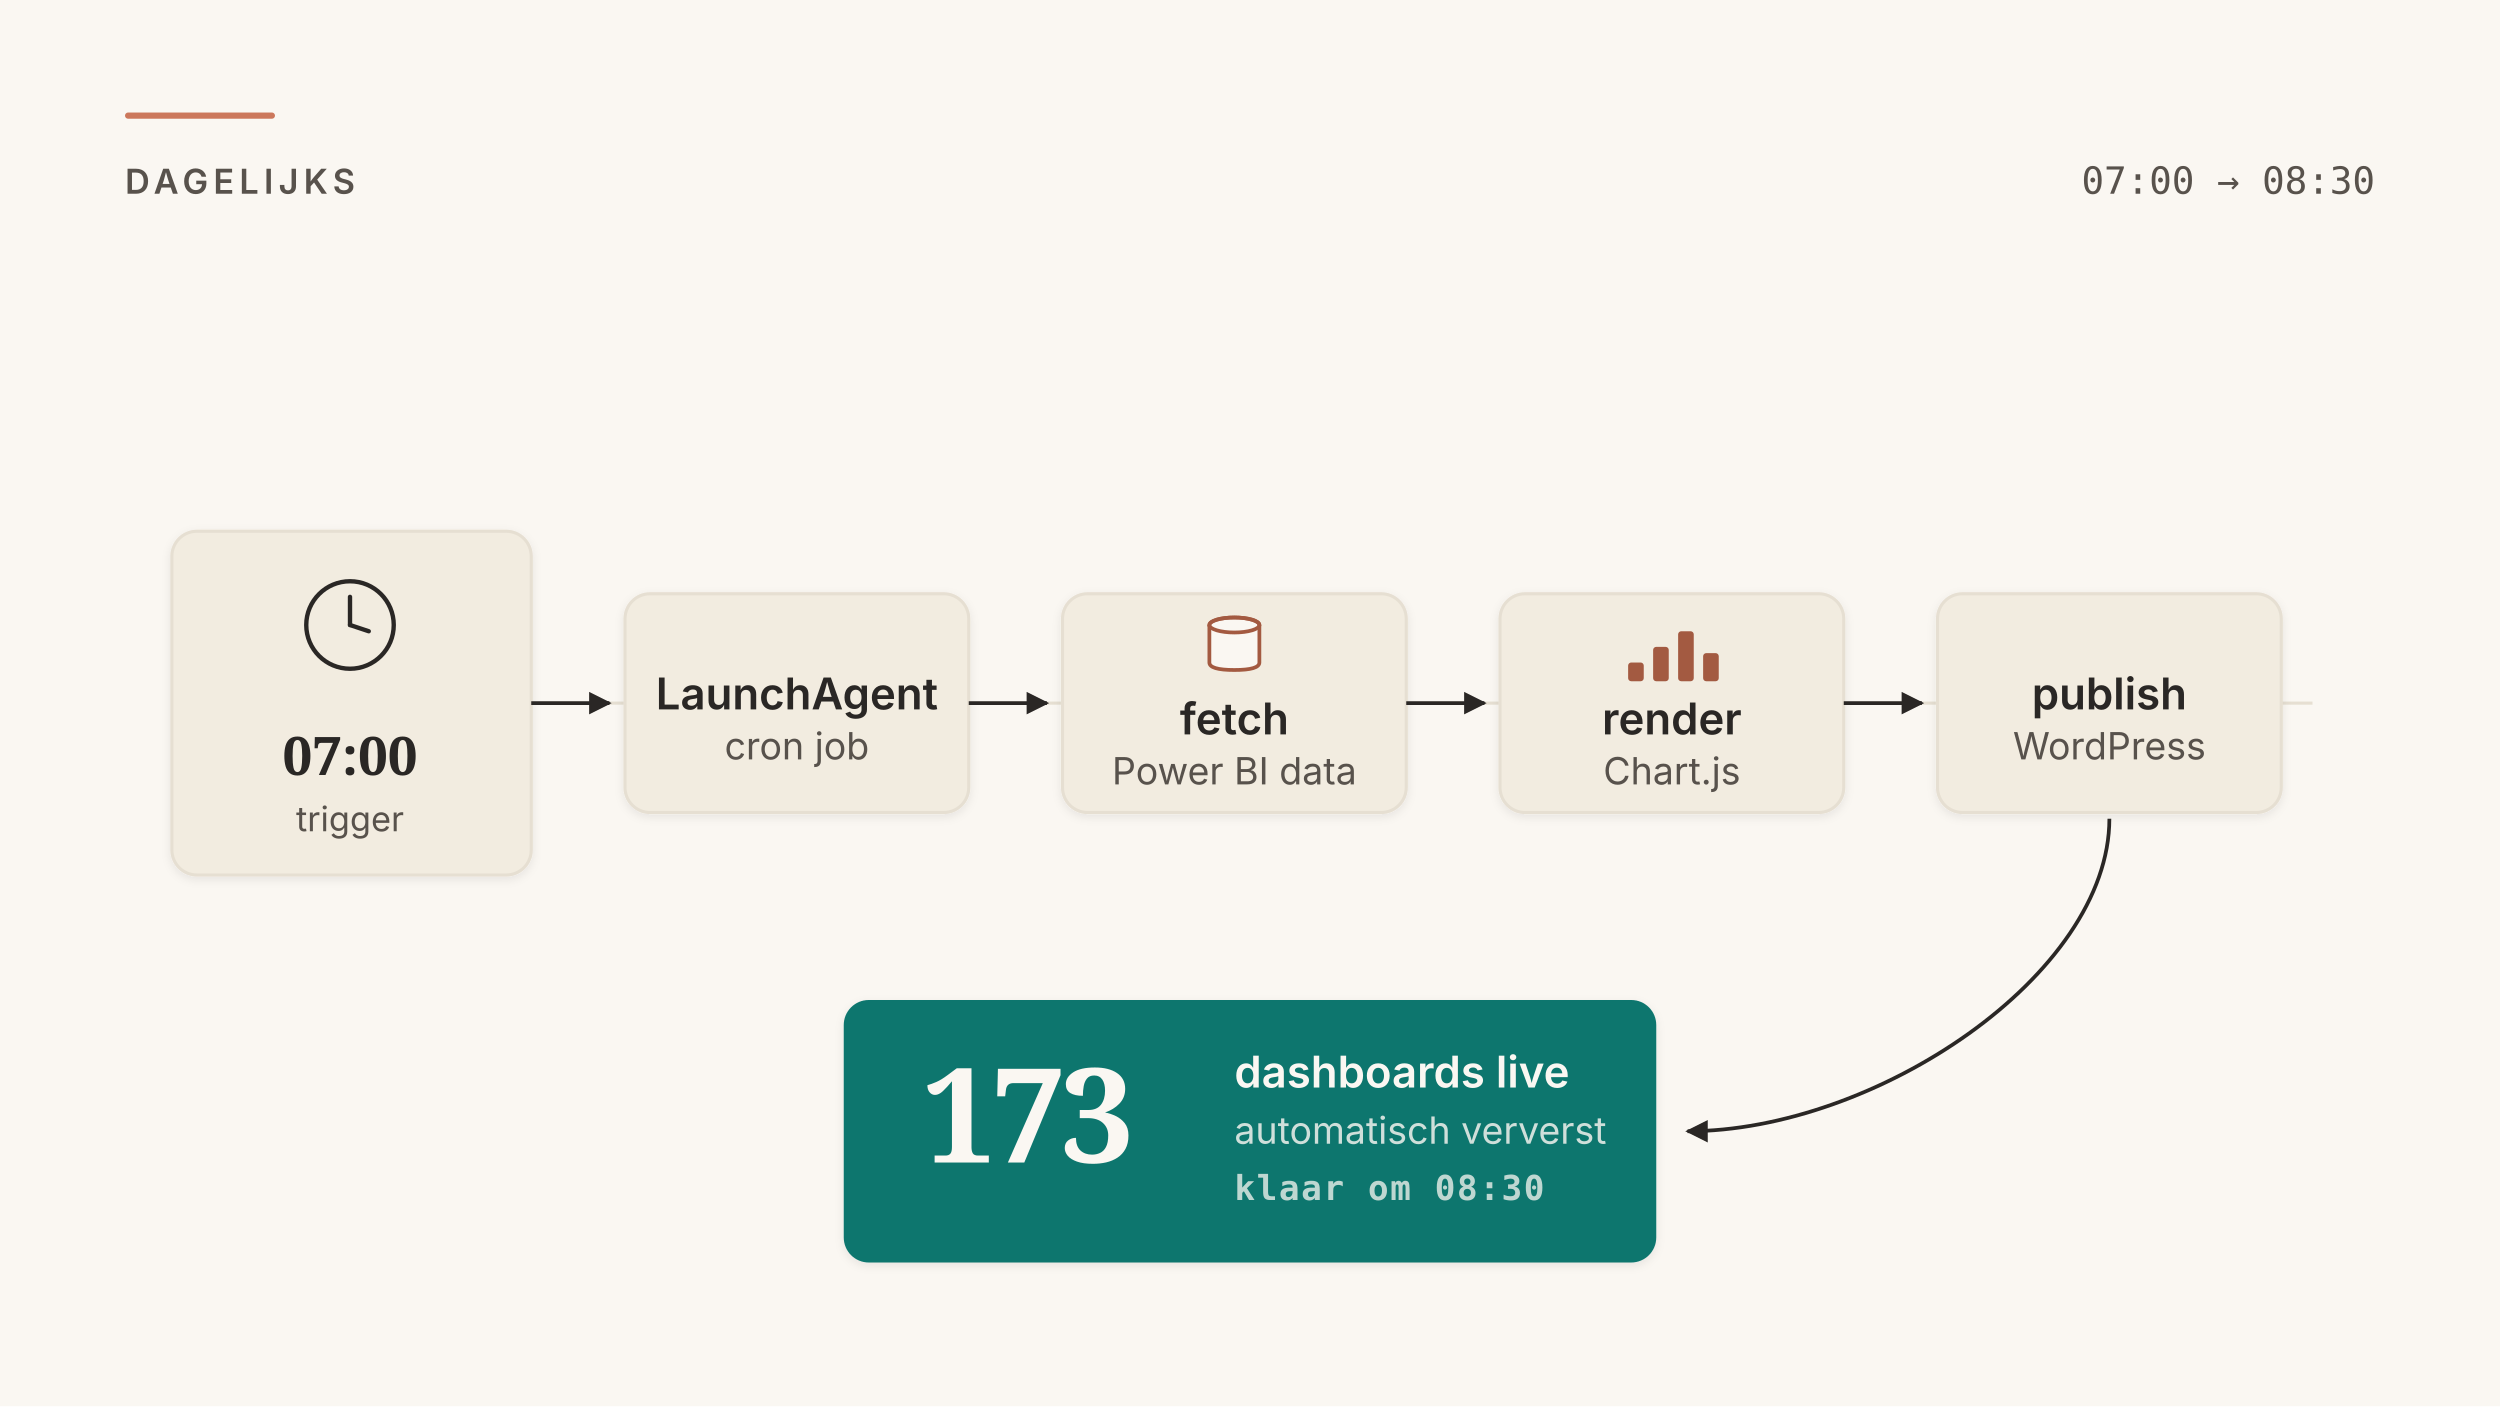
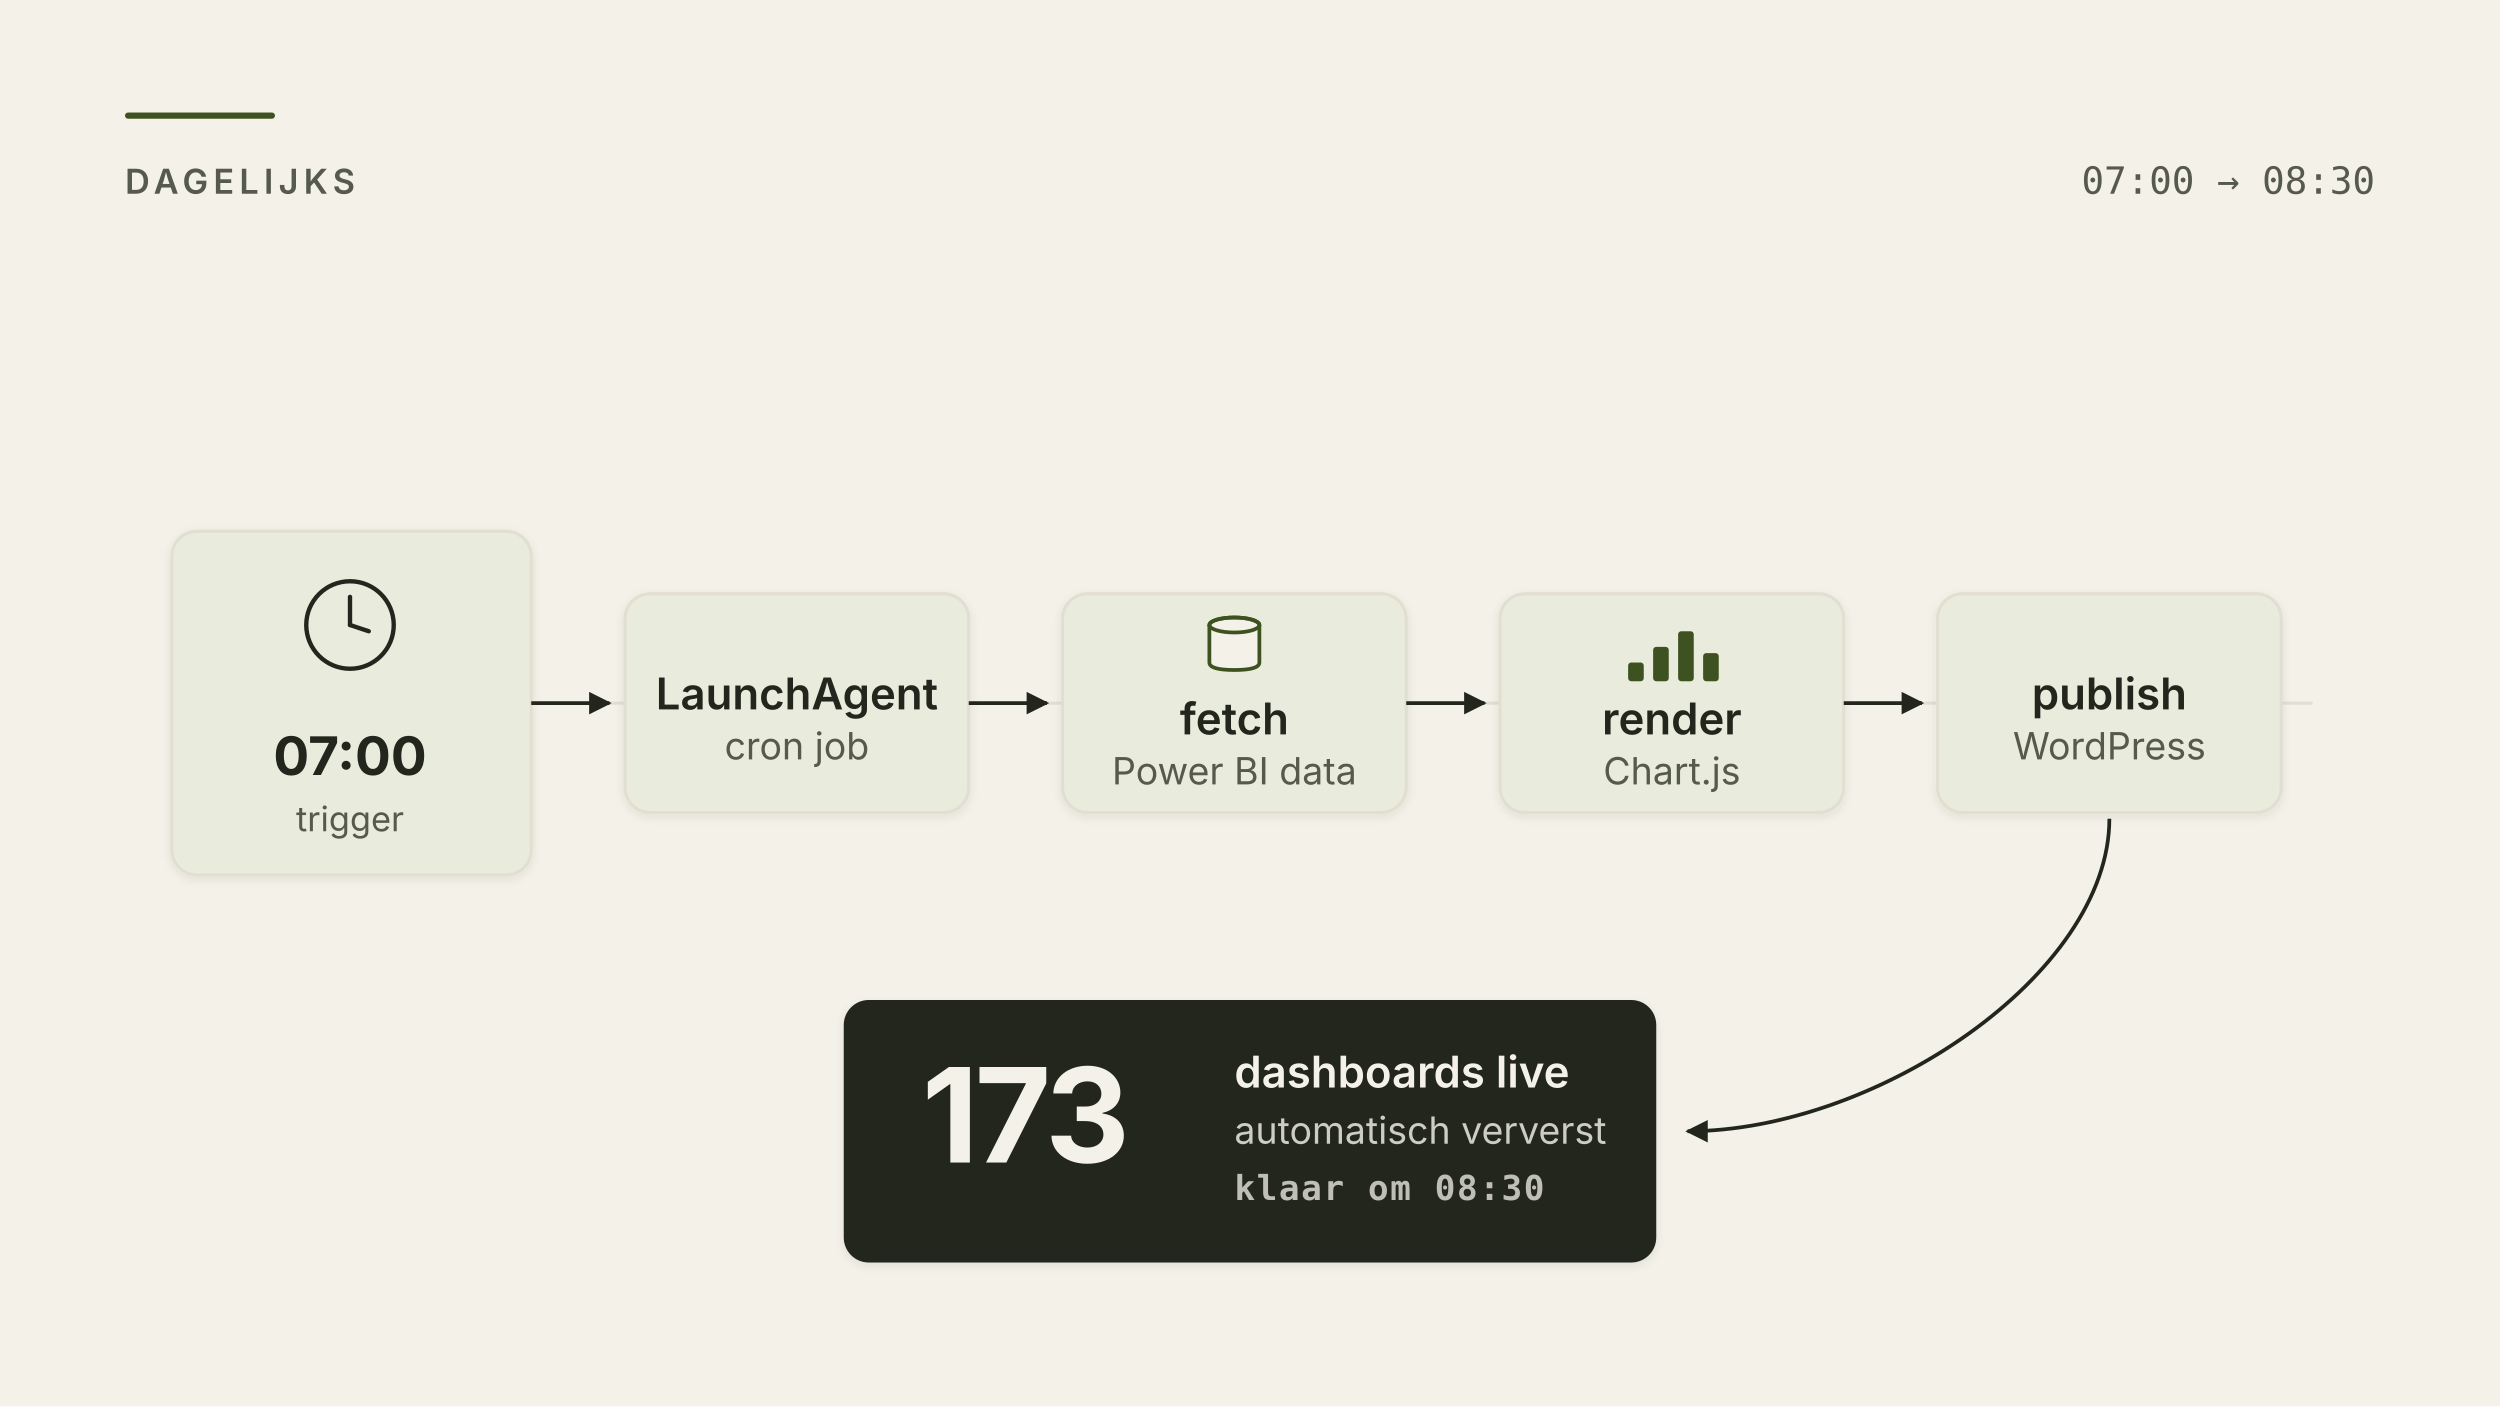
- <svg xmlns="http://www.w3.org/2000/svg" viewBox="0 0 800 450" role="img" aria-label="Daily dashboard refresh" font-family="Inter, system-ui, sans-serif" fill="#2A2725">
+ <svg xmlns="http://www.w3.org/2000/svg" viewBox="0 0 800 450" role="img" aria-label="Daily dashboard refresh" font-family="Inter, system-ui, sans-serif" fill="#23261D">
  <defs>
    <marker id="ah6" viewBox="0 0 10 10" refX="9" refY="5" markerWidth="6" markerHeight="6" orient="auto">
-       <path d="M0,0 L10,5 L0,10 Z" fill="#2A2725" />
+       <path d="M0,0 L10,5 L0,10 Z" fill="#23261D" />
    </marker>
    <filter id="cs6" x="-5%" y="-20%" width="110%" height="140%">
-       <feDropShadow dx="0" dy="1" stdDeviation="1.5" flood-color="#2A2725" flood-opacity=".08" />
+       <feDropShadow dx="0" dy="1" stdDeviation="1.5" flood-color="#23261D" flood-opacity=".08" />
    </filter>
  </defs>
-   <rect width="800" height="450" fill="#FAF7F2" />
-   <rect x="40" y="36" width="48" height="2" rx="1" fill="#CC785C" />
-   <text x="40" y="62" fill="#58524C" font-size="11" font-weight="600" letter-spacing="1.65">DAGELIJKS</text>
-   <text x="760" y="62" text-anchor="end" font-family="ui-monospace, SFMono-Regular, Menlo, Consolas, monospace" font-size="12" fill="#58524C">07:00 → 08:30</text>
-   <line x1="60" y1="225" x2="740" y2="225" stroke="#E6DFD2" stroke-width="1" />
-   <rect x="55" y="170" width="115" height="110" rx="8" fill="#F2ECE0" stroke="#E6DFD2" stroke-width="1" filter="url(#cs6)" />
+   <rect width="800" height="450" fill="#F4F1E8" />
+   <rect x="40" y="36" width="48" height="2" rx="1" fill="#3D5220" />
+   <text x="40" y="62" fill="#565A4C" font-size="11" font-weight="600" letter-spacing="1.65">DAGELIJKS</text>
+   <text x="760" y="62" text-anchor="end" font-family="ui-monospace, SFMono-Regular, Menlo, Consolas, monospace" font-size="12" fill="#565A4C">07:00 → 08:30</text>
+   <line x1="60" y1="225" x2="740" y2="225" stroke="#E1DED2" stroke-width="1" />
+   <rect x="55" y="170" width="115" height="110" rx="8" fill="#E9EBDC" stroke="#E1DED2" stroke-width="1" filter="url(#cs6)" />
  <g transform="translate(112, 200)">
-     <circle r="14" fill="none" stroke="#2A2725" stroke-width="1.4" />
-     <line x1="0" y1="0" x2="0" y2="-9" stroke="#2A2725" stroke-width="1.4" stroke-linecap="round" />
-     <line x1="0" y1="0" x2="6" y2="2" stroke="#2A2725" stroke-width="1.4" stroke-linecap="round" />
+     <circle r="14" fill="none" stroke="#23261D" stroke-width="1.4" />
+     <line x1="0" y1="0" x2="0" y2="-9" stroke="#23261D" stroke-width="1.4" stroke-linecap="round" />
+     <line x1="0" y1="0" x2="6" y2="2" stroke="#23261D" stroke-width="1.4" stroke-linecap="round" />
  </g>
-   <text x="112" y="248" text-anchor="middle" font-family="&quot;Source Serif 4&quot;, ui-serif, Georgia, serif" font-weight="700" font-size="17" fill="#2A2725">07:00</text>
-   <text x="112" y="266" text-anchor="middle" font-size="11" fill="#58524C">trigger</text>
-   <line x1="170" y1="225" x2="195" y2="225" stroke="#2A2725" stroke-width="1.2" marker-end="url(#ah6)" />
-   <rect x="200" y="190" width="110" height="70" rx="8" fill="#F2ECE0" stroke="#E6DFD2" stroke-width="1" filter="url(#cs6)" />
-   <text x="255" y="227" text-anchor="middle" font-size="14" font-weight="600" fill="#2A2725">LaunchAgent</text>
-   <text x="255" y="243" text-anchor="middle" font-size="12" fill="#58524C">cron job</text>
-   <line x1="310" y1="225" x2="335" y2="225" stroke="#2A2725" stroke-width="1.2" marker-end="url(#ah6)" />
-   <rect x="340" y="190" width="110" height="70" rx="8" fill="#F2ECE0" stroke="#E6DFD2" stroke-width="1" filter="url(#cs6)" />
+   <text x="112" y="248" text-anchor="middle" font-family="&quot;Instrument Sans Variable&quot;, Inter, system-ui, sans-serif" font-weight="700" font-size="17" fill="#23261D">07:00</text>
+   <text x="112" y="266" text-anchor="middle" font-size="11" fill="#565A4C">trigger</text>
+   <line x1="170" y1="225" x2="195" y2="225" stroke="#23261D" stroke-width="1.2" marker-end="url(#ah6)" />
+   <rect x="200" y="190" width="110" height="70" rx="8" fill="#E9EBDC" stroke="#E1DED2" stroke-width="1" filter="url(#cs6)" />
+   <text x="255" y="227" text-anchor="middle" font-size="14" font-weight="600" fill="#23261D">LaunchAgent</text>
+   <text x="255" y="243" text-anchor="middle" font-size="12" fill="#565A4C">cron job</text>
+   <line x1="310" y1="225" x2="335" y2="225" stroke="#23261D" stroke-width="1.2" marker-end="url(#ah6)" />
+   <rect x="340" y="190" width="110" height="70" rx="8" fill="#E9EBDC" stroke="#E1DED2" stroke-width="1" filter="url(#cs6)" />
  <g transform="translate(387, 198)">
-     <ellipse cx="8" cy="2" rx="8" ry="2.4" fill="#FAF7F2" stroke="#A35A41" stroke-width="1.2" />
-     <path d="M 0 2 L 0 14 Q 0 16.4 8 16.4 Q 16 16.4 16 14 L 16 2" fill="#FAF7F2" stroke="#A35A41" stroke-width="1.2" />
-     <ellipse cx="8" cy="2" rx="8" ry="2.4" fill="none" stroke="#A35A41" stroke-width="1.2" />
+     <ellipse cx="8" cy="2" rx="8" ry="2.4" fill="#F4F1E8" stroke="#3D5220" stroke-width="1.2" />
+     <path d="M 0 2 L 0 14 Q 0 16.4 8 16.4 Q 16 16.4 16 14 L 16 2" fill="#F4F1E8" stroke="#3D5220" stroke-width="1.2" />
+     <ellipse cx="8" cy="2" rx="8" ry="2.4" fill="none" stroke="#3D5220" stroke-width="1.2" />
  </g>
-   <text x="395" y="235" text-anchor="middle" font-size="14" font-weight="600" fill="#2A2725">fetch</text>
-   <text x="395" y="251" text-anchor="middle" font-size="12" fill="#58524C">Power BI data</text>
-   <line x1="450" y1="225" x2="475" y2="225" stroke="#2A2725" stroke-width="1.2" marker-end="url(#ah6)" />
-   <rect x="480" y="190" width="110" height="70" rx="8" fill="#F2ECE0" stroke="#E6DFD2" stroke-width="1" filter="url(#cs6)" />
+   <text x="395" y="235" text-anchor="middle" font-size="14" font-weight="600" fill="#23261D">fetch</text>
+   <text x="395" y="251" text-anchor="middle" font-size="12" fill="#565A4C">Power BI data</text>
+   <line x1="450" y1="225" x2="475" y2="225" stroke="#23261D" stroke-width="1.2" marker-end="url(#ah6)" />
+   <rect x="480" y="190" width="110" height="70" rx="8" fill="#E9EBDC" stroke="#E1DED2" stroke-width="1" filter="url(#cs6)" />
  <g transform="translate(521, 198)">
-     <rect x="0" y="14" width="5" height="6" rx="1" fill="#A35A41" />
-     <rect x="8" y="9" width="5" height="11" rx="1" fill="#A35A41" />
-     <rect x="16" y="4" width="5" height="16" rx="1" fill="#A35A41" />
-     <rect x="24" y="11" width="5" height="9" rx="1" fill="#A35A41" />
+     <rect x="0" y="14" width="5" height="6" rx="1" fill="#3D5220" />
+     <rect x="8" y="9" width="5" height="11" rx="1" fill="#3D5220" />
+     <rect x="16" y="4" width="5" height="16" rx="1" fill="#3D5220" />
+     <rect x="24" y="11" width="5" height="9" rx="1" fill="#3D5220" />
  </g>
-   <text x="535" y="235" text-anchor="middle" font-size="14" font-weight="600" fill="#2A2725">render</text>
-   <text x="535" y="251" text-anchor="middle" font-size="12" fill="#58524C">Chart.js</text>
-   <line x1="590" y1="225" x2="615" y2="225" stroke="#2A2725" stroke-width="1.2" marker-end="url(#ah6)" />
-   <rect x="620" y="190" width="110" height="70" rx="8" fill="#F2ECE0" stroke="#E6DFD2" stroke-width="1" filter="url(#cs6)" />
-   <text x="675" y="227" text-anchor="middle" font-size="14" font-weight="600" fill="#2A2725">publish</text>
-   <text x="675" y="243" text-anchor="middle" font-size="12" fill="#58524C">WordPress</text>
-   <path d="M 675 262 C 675 312 600 362 540 362" fill="none" stroke="#2A2725" stroke-width="1.2" marker-end="url(#ah6)" />
-   <rect x="270" y="320" width="260" height="84" rx="8" fill="#0f766e" filter="url(#cs6)" />
-   <text x="295" y="372" font-family="&quot;Source Serif 4&quot;, ui-serif, Georgia, serif" font-weight="700" font-size="42" letter-spacing="-1.2" fill="#FAF7F2">173</text>
-   <text x="395" y="348" font-size="14" font-weight="600" fill="#FAF7F2">dashboards live</text>
-   <text x="395" y="366" font-size="12" fill="#FAF7F2" opacity=".82">automatisch ververst</text>
-   <text x="395" y="384" font-family="ui-monospace, SFMono-Regular, Menlo, Consolas, monospace" font-size="11" font-weight="600" letter-spacing=".5" fill="#FAF7F2" opacity=".75">klaar om 08:30</text>
+   <text x="535" y="235" text-anchor="middle" font-size="14" font-weight="600" fill="#23261D">render</text>
+   <text x="535" y="251" text-anchor="middle" font-size="12" fill="#565A4C">Chart.js</text>
+   <line x1="590" y1="225" x2="615" y2="225" stroke="#23261D" stroke-width="1.2" marker-end="url(#ah6)" />
+   <rect x="620" y="190" width="110" height="70" rx="8" fill="#E9EBDC" stroke="#E1DED2" stroke-width="1" filter="url(#cs6)" />
+   <text x="675" y="227" text-anchor="middle" font-size="14" font-weight="600" fill="#23261D">publish</text>
+   <text x="675" y="243" text-anchor="middle" font-size="12" fill="#565A4C">WordPress</text>
+   <path d="M 675 262 C 675 312 600 362 540 362" fill="none" stroke="#23261D" stroke-width="1.2" marker-end="url(#ah6)" />
+   <rect x="270" y="320" width="260" height="84" rx="8" fill="#23261D" filter="url(#cs6)" />
+   <text x="295" y="372" font-family="&quot;Instrument Sans Variable&quot;, Inter, system-ui, sans-serif" font-weight="700" font-size="42" letter-spacing="-1.2" fill="#F4F1E8">173</text>
+   <text x="395" y="348" font-size="14" font-weight="600" fill="#F4F1E8">dashboards live</text>
+   <text x="395" y="366" font-size="12" fill="#F4F1E8" opacity=".82">automatisch ververst</text>
+   <text x="395" y="384" font-family="ui-monospace, SFMono-Regular, Menlo, Consolas, monospace" font-size="11" font-weight="600" letter-spacing=".5" fill="#F4F1E8" opacity=".75">klaar om 08:30</text>
</svg>
